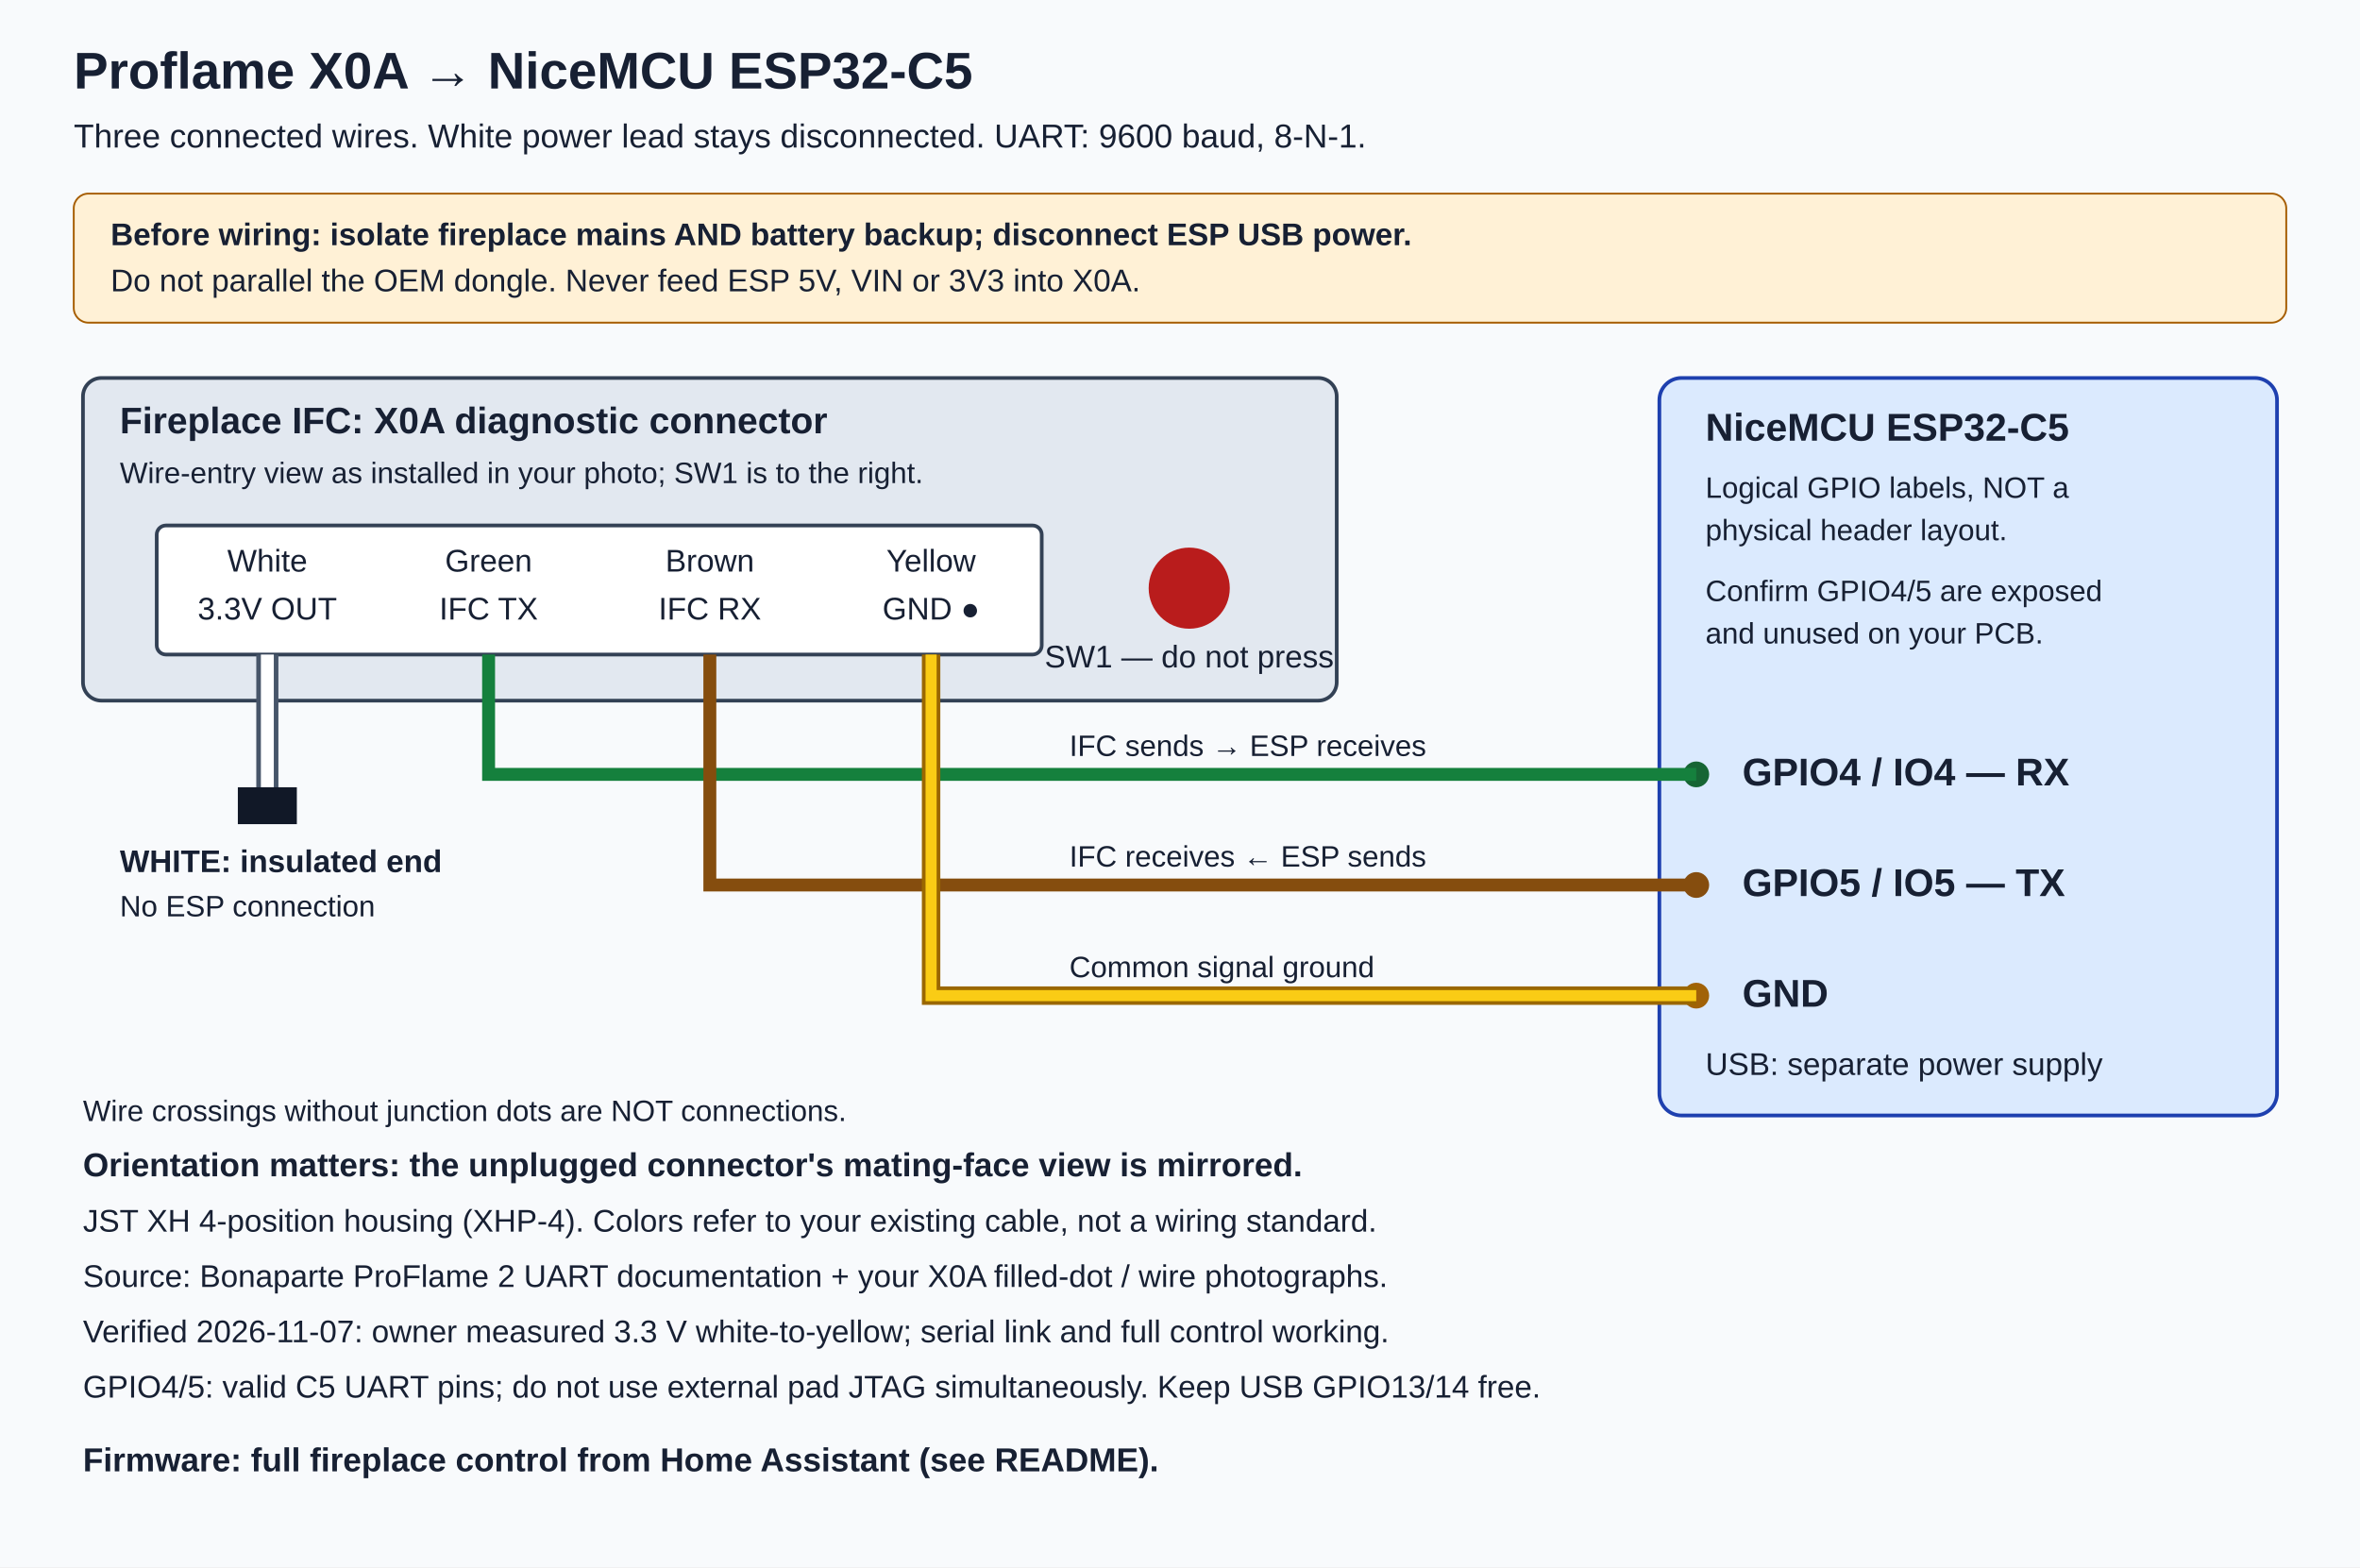
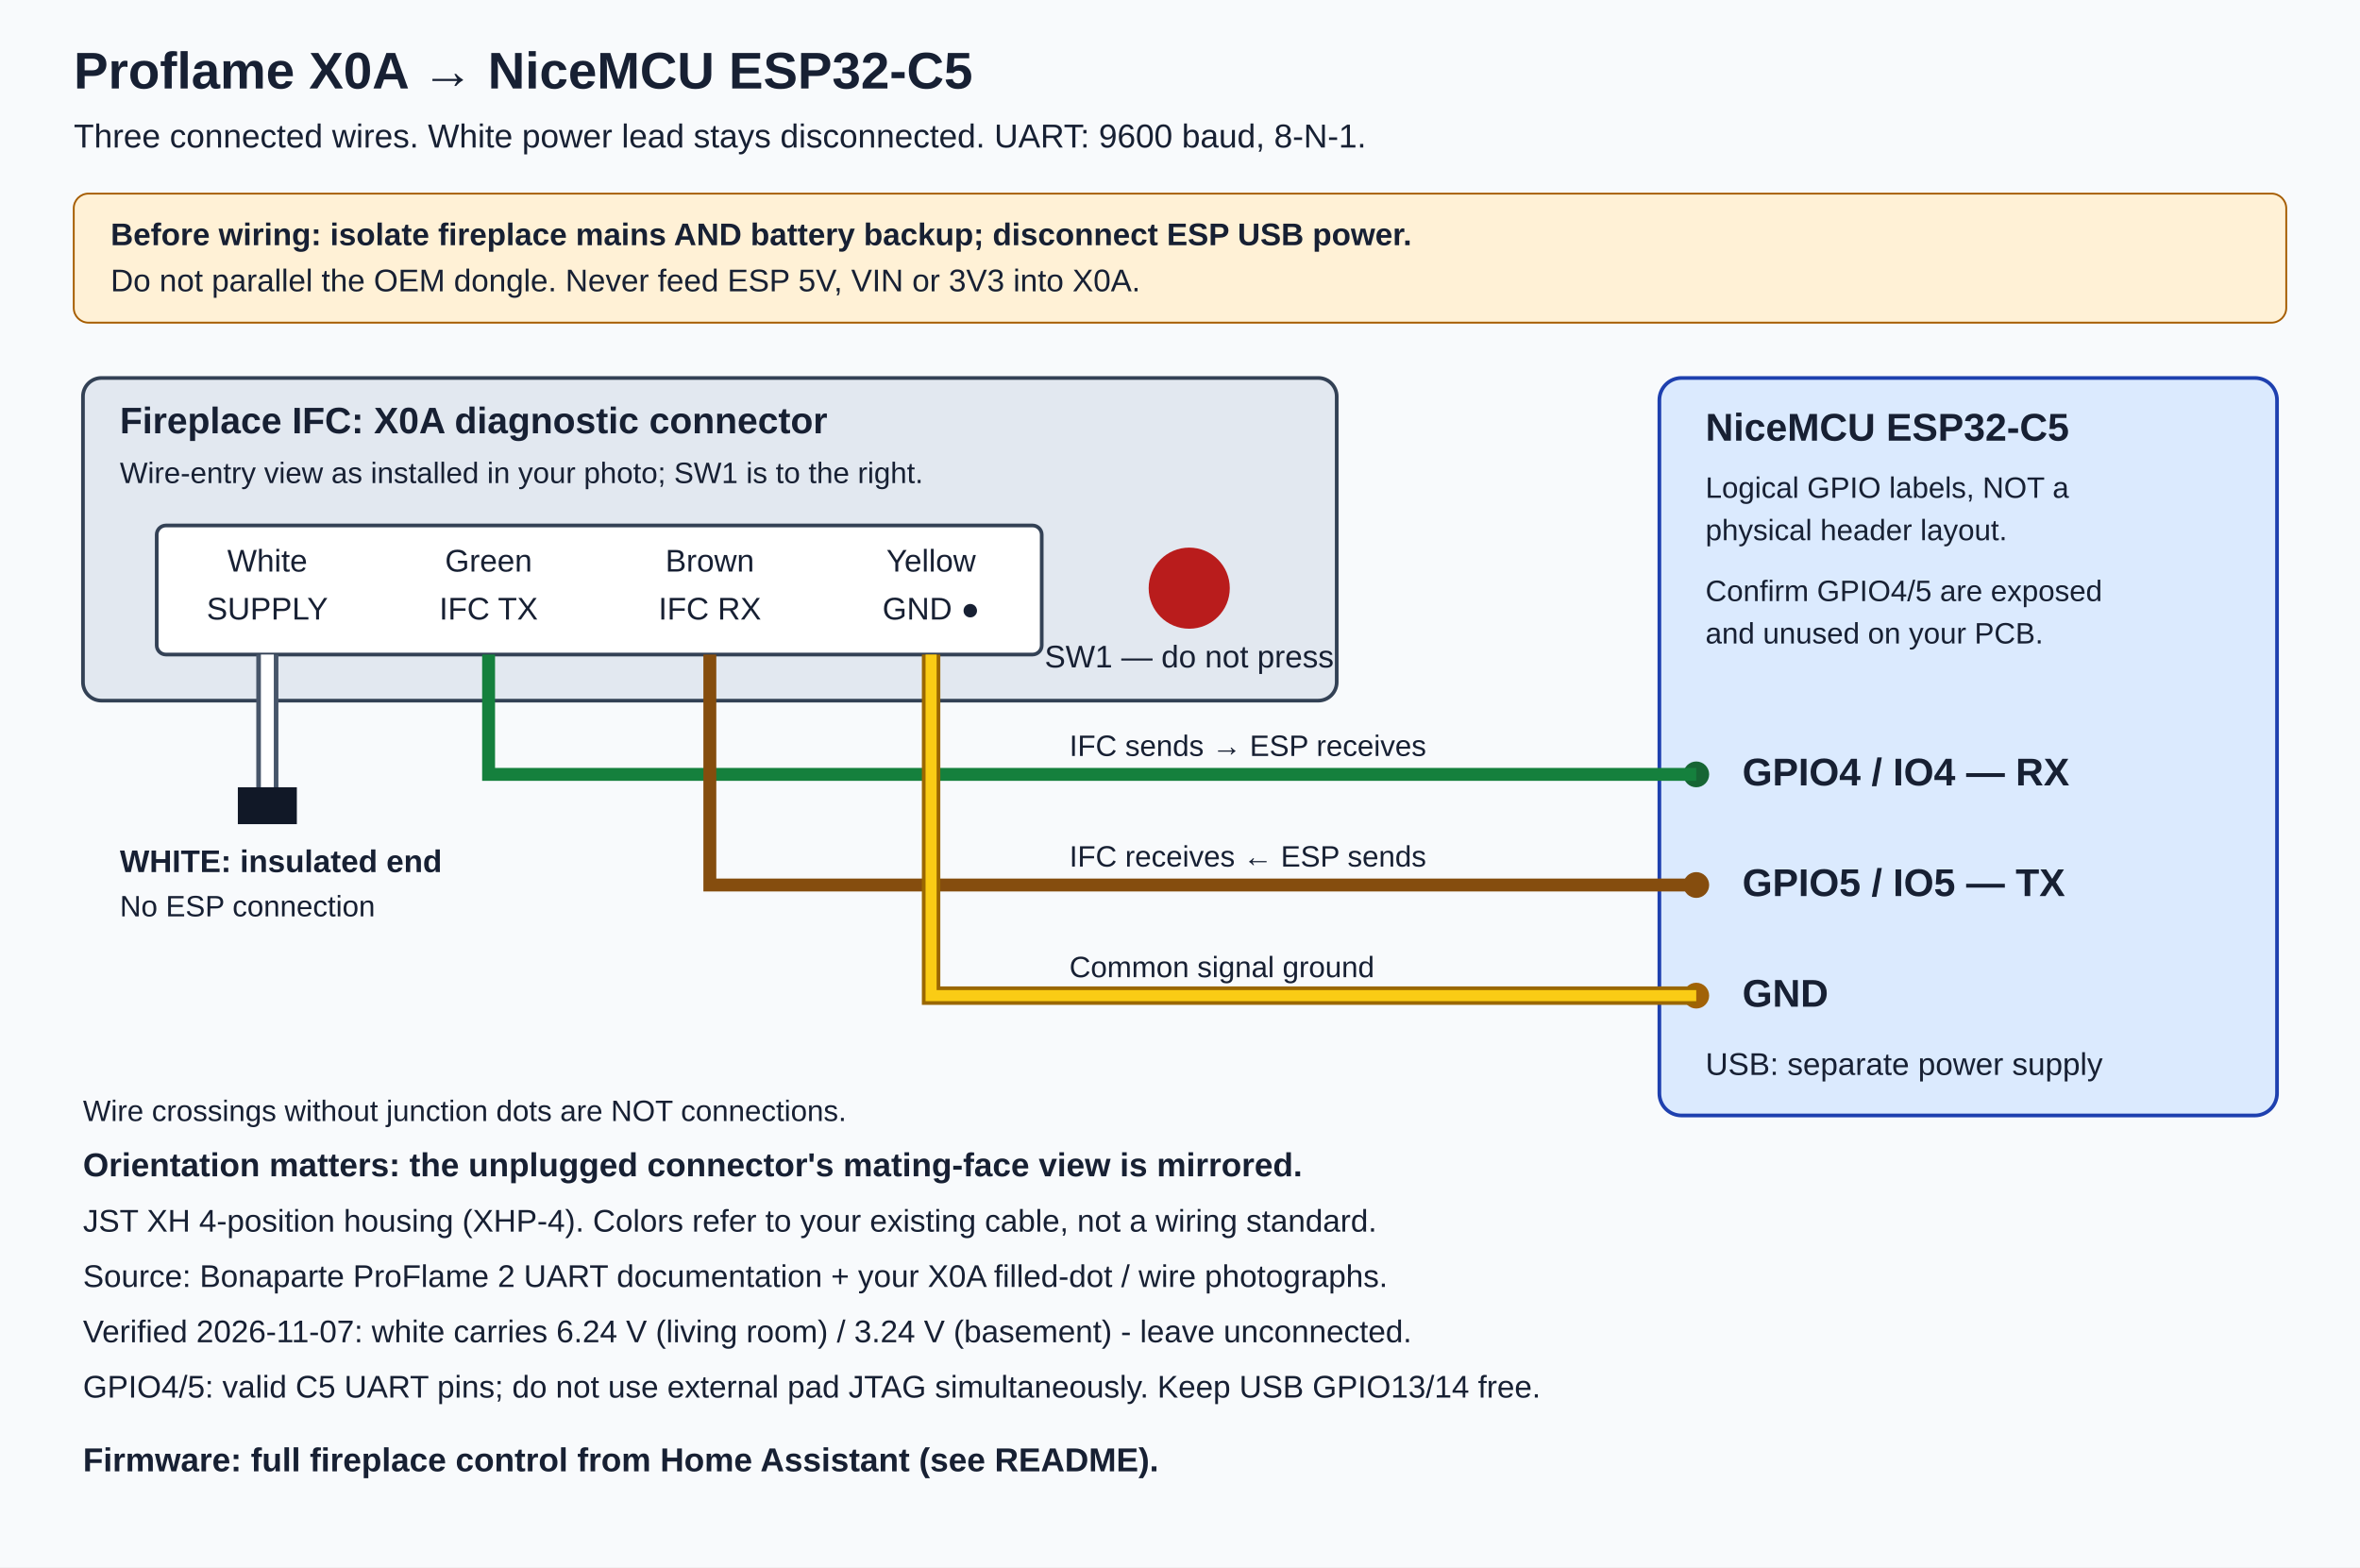
<svg xmlns="http://www.w3.org/2000/svg" width="1280" height="850" viewBox="0 0 1280 850" role="img" aria-labelledby="title desc">
  <rect width="1280" height="850" fill="#f8fafc" />
  <g font-family="Arial, sans-serif" fill="#172033">
    <text x="40" y="48" font-size="28" font-weight="bold">Proflame X0A → NiceMCU ESP32-C5</text>
    <text x="40" y="80" font-size="18">Three connected wires. White power lead stays disconnected. UART: 9600 baud, 8-N-1.</text>
    <rect x="40" y="105" width="1200" height="70" rx="8" fill="#fff1d6" stroke="#a65d00" />
    <text x="60" y="133" font-size="17" font-weight="bold">Before wiring: isolate fireplace mains AND battery backup; disconnect ESP USB power.</text>
    <text x="60" y="158" font-size="17">Do not parallel the OEM dongle. Never feed ESP 5V, VIN or 3V3 into X0A.</text>
    <rect x="45" y="205" width="680" height="175" rx="10" fill="#e2e8f0" stroke="#334155" stroke-width="2" />
    <text x="65" y="235" font-size="20" font-weight="bold">Fireplace IFC: X0A diagnostic connector</text>
    <text x="65" y="262" font-size="16">Wire-entry view as installed in your photo; SW1 is to the right.</text>
    <rect x="85" y="285" width="480" height="70" rx="5" fill="#ffffff" stroke="#334155" stroke-width="2" />
    <g font-size="17" text-anchor="middle">
      <text x="145" y="310">White</text>
-       <text x="145" y="336">3.3V OUT</text>
+       <text x="145" y="336">SUPPLY</text>
      <text x="265" y="310">Green</text>
      <text x="265" y="336">IFC TX</text>
      <text x="385" y="310">Brown</text>
      <text x="385" y="336">IFC RX</text>
      <text x="505" y="310">Yellow</text>
      <text x="505" y="336">GND ●</text>
    </g>
    <circle cx="645" cy="319" r="22" fill="#b91c1c" />
    <text x="645" y="362" text-anchor="middle" font-size="17">SW1 — do not press</text>
    <rect x="900" y="205" width="335" height="400" rx="12" fill="#dbeafe" stroke="#1e40af" stroke-width="2" />
    <text x="925" y="239" font-size="21" font-weight="bold">NiceMCU ESP32-C5</text>
    <text x="925" y="270" font-size="16">Logical GPIO labels, NOT a</text>
    <text x="925" y="293" font-size="16">physical header layout.</text>
    <text x="925" y="326" font-size="16">Confirm GPIO4/5 are exposed</text>
    <text x="925" y="349" font-size="16">and unused on your PCB.</text>
    <circle cx="920" cy="420" r="7" fill="#166534" />
    <text x="945" y="426" font-size="21" font-weight="bold">GPIO4 / IO4 — RX</text>
    <circle cx="920" cy="480" r="7" fill="#854d0e" />
    <text x="945" y="486" font-size="21" font-weight="bold">GPIO5 / IO5 — TX</text>
    <circle cx="920" cy="540" r="7" fill="#a16207" />
    <text x="945" y="546" font-size="21" font-weight="bold">GND</text>
    <text x="925" y="583" font-size="17">USB: separate power supply</text>
    <path d="M145 355 V430" fill="none" stroke="#475569" stroke-width="12" />
    <path d="M145 355 V430" fill="none" stroke="#ffffff" stroke-width="7" />
    <rect x="129" y="427" width="32" height="20" fill="#111827" />
    <text x="65" y="473" font-size="17" font-weight="bold">WHITE: insulated end</text>
    <text x="65" y="497" font-size="16">No ESP connection</text>
    <path d="M265 355 V420 H920" fill="none" stroke="#15803d" stroke-width="7" />
    <path d="M385 355 V480 H920" fill="none" stroke="#854d0e" stroke-width="7" />
    <path d="M505 355 V540 H920" fill="none" stroke="#9a6700" stroke-width="10" />
    <path d="M505 355 V540 H920" fill="none" stroke="#facc15" stroke-width="6" />
    <text x="580" y="410" font-size="16">IFC sends → ESP receives</text>
    <text x="580" y="470" font-size="16">IFC receives ← ESP sends</text>
    <text x="580" y="530" font-size="16">Common signal ground</text>
    <text x="45" y="608" font-size="16">Wire crossings without junction dots are NOT connections.</text>
    <text x="45" y="638" font-size="18" font-weight="bold">Orientation matters: the unplugged connector's mating-face view is mirrored.</text>
    <text x="45" y="668" font-size="17">JST XH 4-position housing (XHP-4). Colors refer to your existing cable, not a wiring standard.</text>
    <text x="45" y="698" font-size="17">Source: Bonaparte ProFlame 2 UART documentation + your X0A filled-dot / wire photographs.</text>
-     <text x="45" y="728" font-size="17">Verified 2026-11-07: owner measured 3.3 V white-to-yellow; serial link and full control working.</text>
+     <text x="45" y="728" font-size="17">Verified 2026-11-07: white carries 6.24 V (living room) / 3.24 V (basement) - leave unconnected.</text>
    <text x="45" y="758" font-size="17">GPIO4/5: valid C5 UART pins; do not use external pad JTAG simultaneously. Keep USB GPIO13/14 free.</text>
    <text x="45" y="798" font-size="18" font-weight="bold">Firmware: full fireplace control from Home Assistant (see README).</text>
  </g>
</svg>
